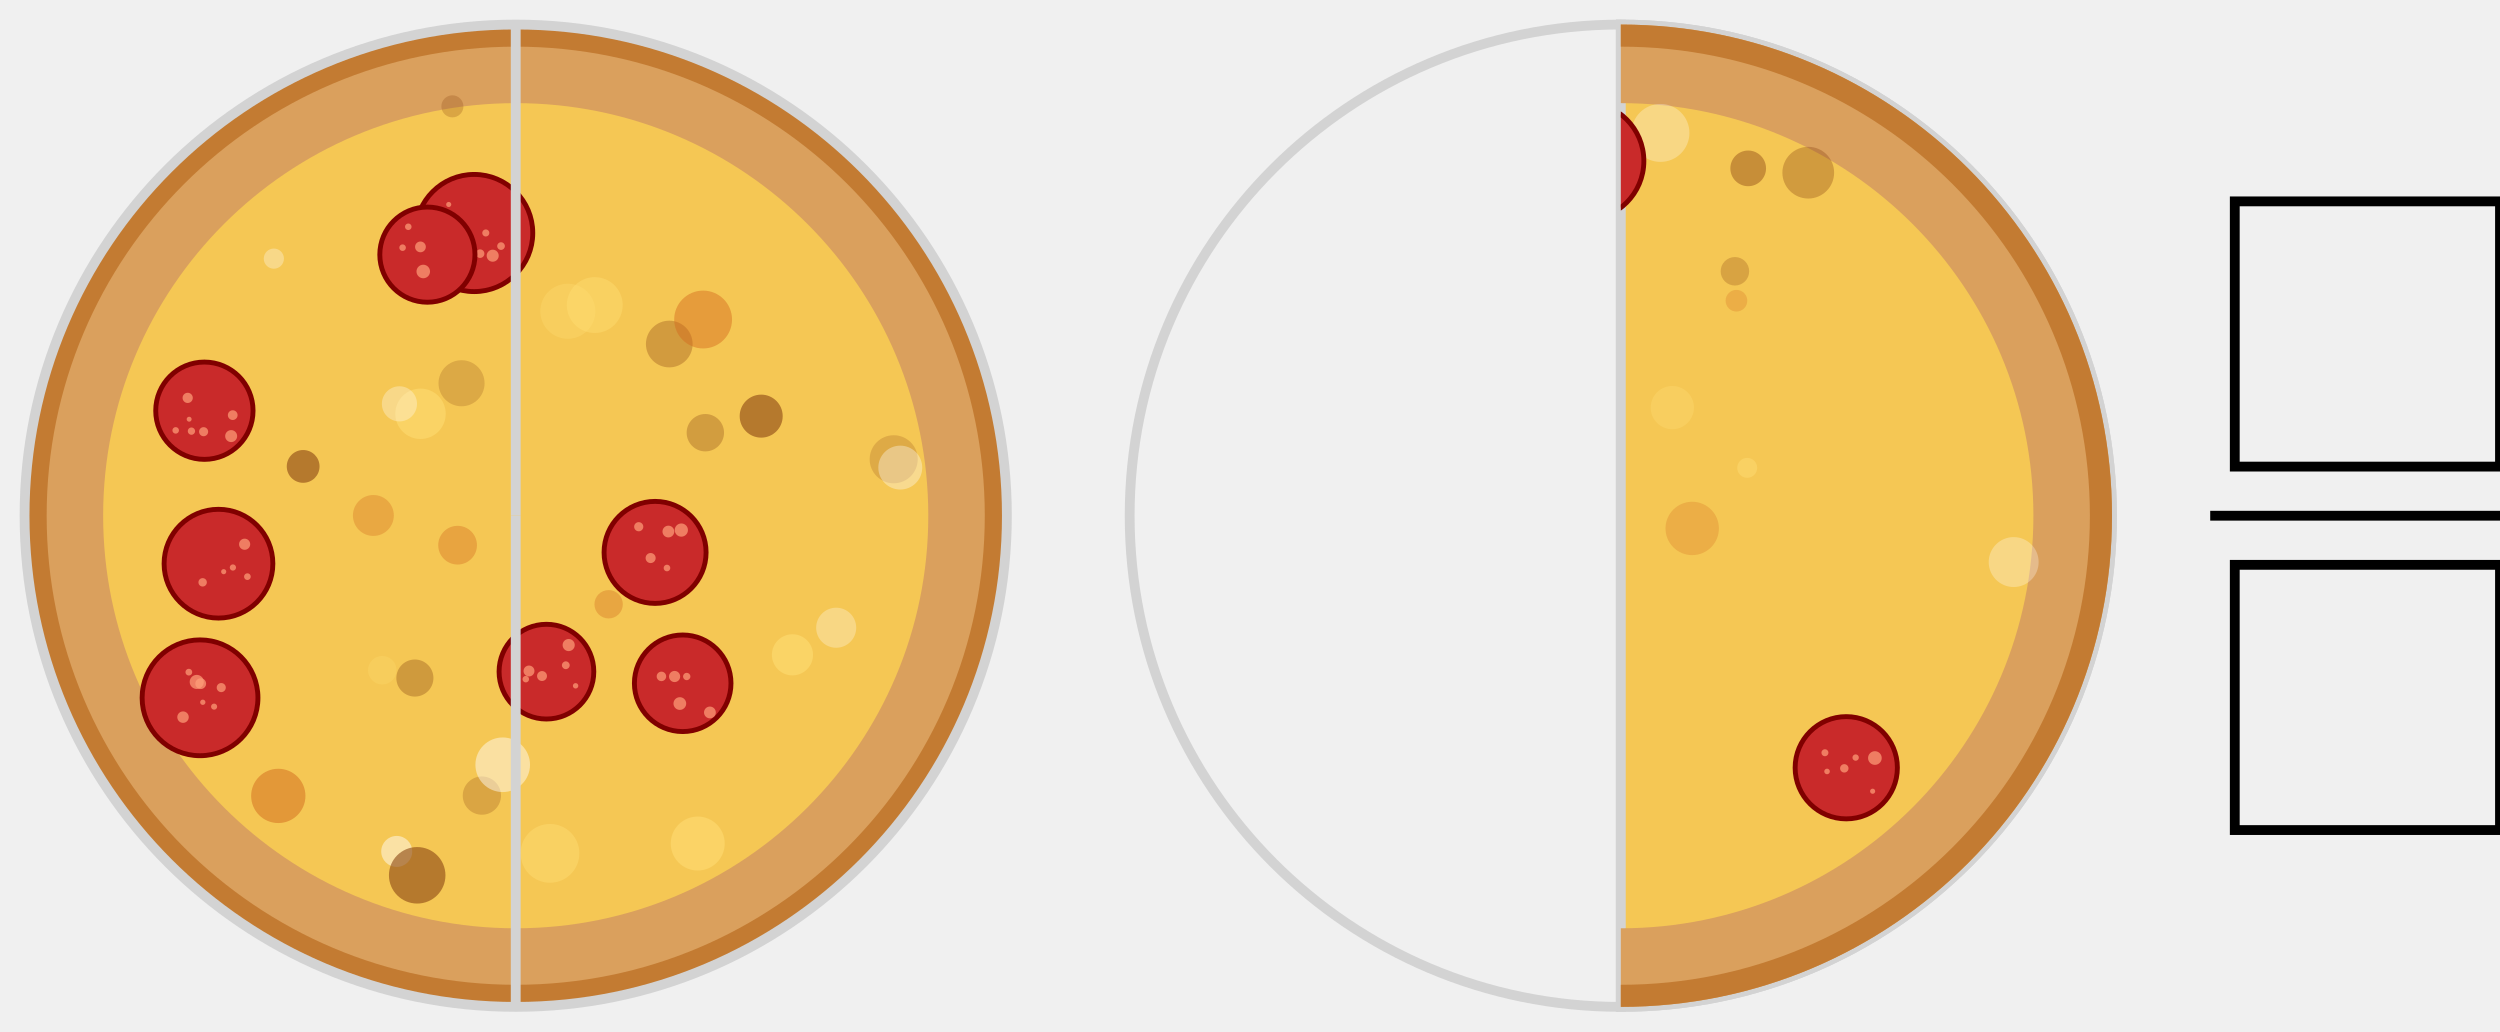
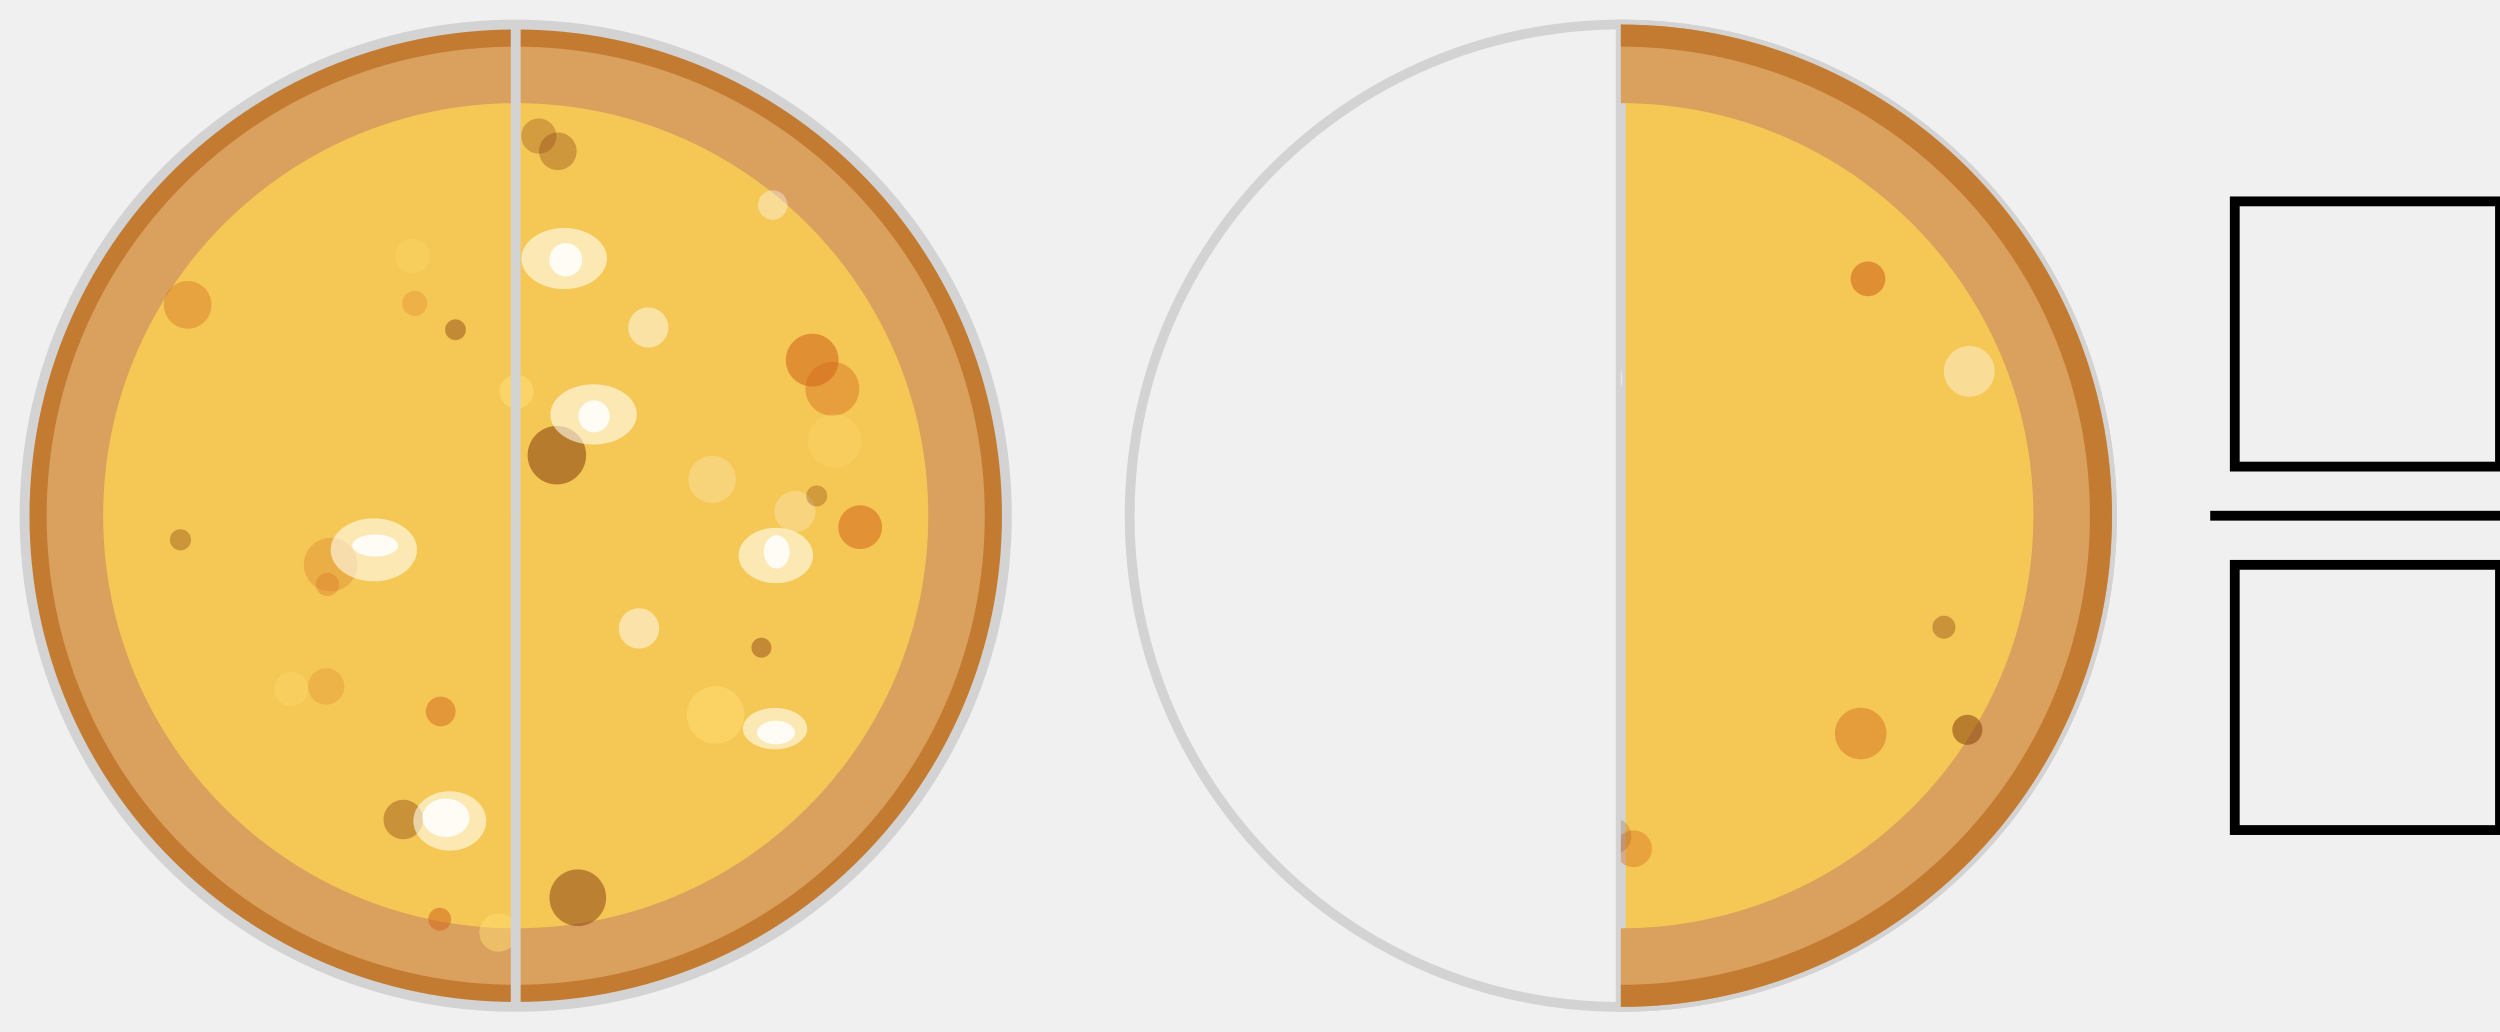
<svg xmlns="http://www.w3.org/2000/svg" xmlns:xlink="http://www.w3.org/1999/xlink" width="509.0" height="210.0">
  <svg x="0.0" y="0.0" width="210.0" height="210.0" viewBox="0 0 210 210">
    <defs>
-       <clipPath id="clip-4500141504-4441750608">
+       <clipPath id="clip-4553569728-4495672528">
        <circle cx="105.0" cy="105.0" r="100" fill="none" />
      </clipPath>
    </defs>
    <g>
      <circle cx="105.0" cy="105.0" r="100" fill="#F5C754" />
-       <use xlink:href="#clip-4500141504-4441750608" />
-       <g clip-path="url(#clip-4500141504-4441750608)">
+       <use xlink:href="#clip-4553569728-4495672528" />
+       <g clip-path="url(#clip-4553569728-4495672528)">
        <circle cx="105.0" cy="105.0" r="92" stroke="#DAA05D" stroke-width="16" fill="none" />
        <circle cx="105.0" cy="105.0" r="98" stroke="#C37B32" stroke-width="5" fill="none" />
-         <circle cx="56.66" cy="162.047" r="5.528" fill="#D2691E" fill-opacity="0.493" />
-         <circle cx="142.059" cy="171.744" r="5.497" fill="#FFDE75" fill-opacity="0.551" />
-         <circle cx="77.827" cy="136.455" r="2.904" fill="#FFDE75" fill-opacity="0.234" />
-         <circle cx="55.756" cy="52.657" r="2.054" fill="#FFFFFF" fill-opacity="0.306" />
-         <circle cx="84.471" cy="138.049" r="3.775" fill="#8B4513" fill-opacity="0.348" />
-         <circle cx="98.111" cy="161.984" r="3.895" fill="#8B4513" fill-opacity="0.257" />
-         <circle cx="111.976" cy="173.743" r="5.979" fill="#FFDE75" fill-opacity="0.448" />
-         <circle cx="85.619" cy="84.249" r="5.131" fill="#FFDE75" fill-opacity="0.519" />
-         <circle cx="143.606" cy="88.099" r="3.806" fill="#8B4513" fill-opacity="0.322" />
-         <circle cx="181.959" cy="93.509" r="4.896" fill="#8B4513" fill-opacity="0.215" />
-         <circle cx="170.247" cy="127.806" r="4.077" fill="#FFFFFF" fill-opacity="0.282" />
-         <circle cx="139.022" cy="138.634" r="4.532" fill="#8B4513" fill-opacity="0.476" />
-         <circle cx="61.722" cy="94.962" r="3.337" fill="#8B4513" fill-opacity="0.599" />
-         <circle cx="81.327" cy="82.223" r="3.576" fill="#FFFFFF" fill-opacity="0.308" />
-         <circle cx="76.02" cy="104.95" r="4.166" fill="#D2691E" fill-opacity="0.327" />
-         <circle cx="123.917" cy="123.028" r="2.89" fill="#D2691E" fill-opacity="0.346" />
-         <circle cx="183.297" cy="95.203" r="4.469" fill="#FFFFFF" fill-opacity="0.344" />
-         <circle cx="93.97" cy="78.031" r="4.69" fill="#8B4513" fill-opacity="0.231" />
-         <circle cx="121.094" cy="62.11" r="5.685" fill="#FFDE75" fill-opacity="0.422" />
-         <circle cx="80.772" cy="173.349" r="3.155" fill="#FFFFFF" fill-opacity="0.467" />
-         <circle cx="93.165" cy="111" r="3.942" fill="#D2691E" fill-opacity="0.373" />
-         <circle cx="94.896" cy="50.805" r="5.827" fill="#FFDE75" fill-opacity="0.499" />
-         <circle cx="136.265" cy="70.043" r="4.756" fill="#8B4513" fill-opacity="0.331" />
-         <circle cx="161.344" cy="133.323" r="4.188" fill="#FFDE75" fill-opacity="0.531" />
-         <circle cx="92.106" cy="21.651" r="2.247" fill="#8B4513" fill-opacity="0.256" />
-         <circle cx="115.609" cy="63.369" r="5.601" fill="#FFDE75" fill-opacity="0.312" />
-         <circle cx="84.94" cy="178.212" r="5.754" fill="#8B4513" fill-opacity="0.594" />
-         <circle cx="102.353" cy="155.706" r="5.559" fill="#FFFFFF" fill-opacity="0.452" />
-         <circle cx="154.978" cy="84.725" r="4.379" fill="#8B4513" fill-opacity="0.599" />
-         <circle cx="143.153" cy="65.056" r="5.891" fill="#D2691E" fill-opacity="0.456" />
-         <circle cx="41.613" cy="83.621" r="9.906" fill="#C92A2A" stroke="#800000" stroke-width="1" />
-         <circle cx="47.382" cy="84.521" r="0.991" fill="#FFA07A" fill-opacity="0.7" />
-         <circle cx="41.455" cy="87.893" r="0.926" fill="#FFA07A" fill-opacity="0.7" />
-         <circle cx="47.063" cy="88.79" r="1.221" fill="#FFA07A" fill-opacity="0.7" />
-         <circle cx="38.511" cy="85.353" r="0.506" fill="#FFA07A" fill-opacity="0.7" />
-         <circle cx="35.771" cy="87.625" r="0.668" fill="#FFA07A" fill-opacity="0.7" />
-         <circle cx="38.976" cy="87.775" r="0.747" fill="#FFA07A" fill-opacity="0.7" />
-         <circle cx="38.213" cy="81.009" r="1.042" fill="#FFA07A" fill-opacity="0.7" />
-         <circle cx="96.542" cy="47.441" r="11.926" fill="#C92A2A" stroke="#800000" stroke-width="1" />
-         <circle cx="102.009" cy="50.104" r="0.782" fill="#FFA07A" fill-opacity="0.7" />
-         <circle cx="91.357" cy="41.633" r="0.522" fill="#FFA07A" fill-opacity="0.7" />
-         <circle cx="98.907" cy="47.431" r="0.724" fill="#FFA07A" fill-opacity="0.7" />
-         <circle cx="100.314" cy="52.061" r="1.227" fill="#FFA07A" fill-opacity="0.7" />
-         <circle cx="93.921" cy="46.235" r="1.096" fill="#FFA07A" fill-opacity="0.7" />
-         <circle cx="97.748" cy="51.642" r="0.872" fill="#FFA07A" fill-opacity="0.7" />
-         <circle cx="44.481" cy="114.767" r="11.071" fill="#C92A2A" stroke="#800000" stroke-width="1" />
-         <circle cx="49.806" cy="110.806" r="1.136" fill="#FFA07A" fill-opacity="0.7" />
-         <circle cx="41.258" cy="118.562" r="0.857" fill="#FFA07A" fill-opacity="0.7" />
-         <circle cx="45.543" cy="116.393" r="0.525" fill="#FFA07A" fill-opacity="0.7" />
-         <circle cx="47.419" cy="115.546" r="0.639" fill="#FFA07A" fill-opacity="0.7" />
-         <circle cx="50.371" cy="117.406" r="0.685" fill="#FFA07A" fill-opacity="0.7" />
-         <circle cx="40.726" cy="142.073" r="11.79" fill="#C92A2A" stroke="#800000" stroke-width="1" />
-         <circle cx="43.592" cy="143.872" r="0.621" fill="#FFA07A" fill-opacity="0.7" />
-         <circle cx="40.057" cy="138.839" r="1.437" fill="#FFA07A" fill-opacity="0.7" />
-         <circle cx="45.047" cy="139.992" r="0.927" fill="#FFA07A" fill-opacity="0.7" />
-         <circle cx="41.288" cy="142.981" r="0.541" fill="#FFA07A" fill-opacity="0.7" />
-         <circle cx="38.448" cy="136.852" r="0.691" fill="#FFA07A" fill-opacity="0.7" />
-         <circle cx="40.868" cy="139.196" r="1.096" fill="#FFA07A" fill-opacity="0.7" />
-         <circle cx="37.264" cy="146.01" r="1.168" fill="#FFA07A" fill-opacity="0.7" />
-         <circle cx="111.254" cy="136.75" r="9.642" fill="#C92A2A" stroke="#800000" stroke-width="1" />
-         <circle cx="110.355" cy="137.64" r="1.012" fill="#FFA07A" fill-opacity="0.7" />
-         <circle cx="107.053" cy="138.279" r="0.666" fill="#FFA07A" fill-opacity="0.7" />
-         <circle cx="107.704" cy="136.615" r="1.112" fill="#FFA07A" fill-opacity="0.7" />
-         <circle cx="117.192" cy="139.632" r="0.554" fill="#FFA07A" fill-opacity="0.7" />
-         <circle cx="115.784" cy="131.332" r="1.237" fill="#FFA07A" fill-opacity="0.7" />
-         <circle cx="115.198" cy="135.444" r="0.794" fill="#FFA07A" fill-opacity="0.7" />
-         <circle cx="138.996" cy="139.115" r="9.832" fill="#C92A2A" stroke="#800000" stroke-width="1" />
-         <circle cx="139.815" cy="137.734" r="0.75" fill="#FFA07A" fill-opacity="0.7" />
-         <circle cx="137.347" cy="137.736" r="1.137" fill="#FFA07A" fill-opacity="0.7" />
-         <circle cx="134.666" cy="137.714" r="0.967" fill="#FFA07A" fill-opacity="0.7" />
-         <circle cx="138.414" cy="143.242" r="1.296" fill="#FFA07A" fill-opacity="0.7" />
-         <circle cx="144.538" cy="145.055" r="1.201" fill="#FFA07A" fill-opacity="0.7" />
-         <circle cx="133.373" cy="112.469" r="10.385" fill="#C92A2A" stroke="#800000" stroke-width="1" />
-         <circle cx="135.794" cy="115.647" r="0.677" fill="#FFA07A" fill-opacity="0.7" />
-         <circle cx="132.468" cy="113.618" r="1.025" fill="#FFA07A" fill-opacity="0.7" />
-         <circle cx="138.718" cy="107.922" r="1.346" fill="#FFA07A" fill-opacity="0.7" />
-         <circle cx="136.08" cy="108.224" r="1.199" fill="#FFA07A" fill-opacity="0.7" />
-         <circle cx="130.044" cy="107.241" r="0.933" fill="#FFA07A" fill-opacity="0.7" />
-         <circle cx="87.018" cy="51.844" r="9.688" fill="#C92A2A" stroke="#800000" stroke-width="1" />
-         <circle cx="86.176" cy="55.276" r="1.379" fill="#FFA07A" fill-opacity="0.7" />
-         <circle cx="81.968" cy="50.426" r="0.671" fill="#FFA07A" fill-opacity="0.7" />
-         <circle cx="85.603" cy="50.267" r="1.097" fill="#FFA07A" fill-opacity="0.7" />
-         <circle cx="83.127" cy="46.172" r="0.669" fill="#FFA07A" fill-opacity="0.7" />
+         <circle cx="130.092" cy="127.95" r="4.106" fill="#FFFFFF" fill-opacity="0.489" />
+         <circle cx="165.36" cy="73.317" r="5.375" fill="#D2691E" fill-opacity="0.592" />
+         <circle cx="82.106" cy="166.852" r="4.022" fill="#8B4513" fill-opacity="0.414" />
+         <circle cx="84.037" cy="52.151" r="3.551" fill="#FFDE75" fill-opacity="0.225" />
+         <circle cx="36.738" cy="109.905" r="2.156" fill="#8B4513" fill-opacity="0.39" />
+         <circle cx="66.665" cy="119.017" r="2.367" fill="#D2691E" fill-opacity="0.294" />
+         <circle cx="59.266" cy="140.293" r="3.448" fill="#FFDE75" fill-opacity="0.333" />
+         <circle cx="157.325" cy="41.745" r="3.002" fill="#FFFFFF" fill-opacity="0.369" />
+         <circle cx="67.316" cy="114.958" r="5.456" fill="#D2691E" fill-opacity="0.27" />
+         <circle cx="113.377" cy="92.679" r="5.959" fill="#8B4513" fill-opacity="0.584" />
+         <circle cx="161.857" cy="104.139" r="4.183" fill="#FFFFFF" fill-opacity="0.241" />
+         <circle cx="155.029" cy="131.87" r="2.039" fill="#8B4513" fill-opacity="0.475" />
+         <circle cx="92.741" cy="67.136" r="2.116" fill="#8B4513" fill-opacity="0.465" />
+         <circle cx="66.41" cy="139.767" r="3.698" fill="#D2691E" fill-opacity="0.211" />
+         <circle cx="101.48" cy="189.88" r="3.89" fill="#FFDE75" fill-opacity="0.487" />
+         <circle cx="166.286" cy="100.975" r="2.138" fill="#8B4513" fill-opacity="0.34" />
+         <circle cx="109.698" cy="27.708" r="3.579" fill="#8B4513" fill-opacity="0.327" />
+         <circle cx="169.463" cy="79.155" r="5.49" fill="#D2691E" fill-opacity="0.425" />
+         <circle cx="105.151" cy="79.737" r="3.464" fill="#FFDE75" fill-opacity="0.539" />
+         <circle cx="131.996" cy="66.676" r="4.082" fill="#FFFFFF" fill-opacity="0.474" />
+         <circle cx="89.726" cy="144.855" r="3.03" fill="#D2691E" fill-opacity="0.504" />
+         <circle cx="117.641" cy="182.776" r="5.767" fill="#8B4513" fill-opacity="0.541" />
+         <circle cx="145.701" cy="145.577" r="5.861" fill="#FFDE75" fill-opacity="0.496" />
+         <circle cx="169.908" cy="89.801" r="5.441" fill="#FFDE75" fill-opacity="0.293" />
+         <circle cx="84.433" cy="61.771" r="2.564" fill="#D2691E" fill-opacity="0.233" />
+         <circle cx="175.132" cy="107.335" r="4.451" fill="#D2691E" fill-opacity="0.562" />
+         <circle cx="113.577" cy="30.799" r="3.83" fill="#8B4513" fill-opacity="0.371" />
+         <circle cx="144.989" cy="97.598" r="4.821" fill="#FFFFFF" fill-opacity="0.22" />
+         <circle cx="38.213" cy="62.064" r="4.851" fill="#D2691E" fill-opacity="0.384" />
+         <circle cx="89.525" cy="187.152" r="2.333" fill="#D2691E" fill-opacity="0.55" />
+         <ellipse cx="91.573" cy="167.139" rx="7.414" ry="6.045" fill="#FFFDF0" fill-opacity="0.6" />
+         <ellipse cx="90.796" cy="166.496" rx="4.775" ry="3.923" fill="#FFFFFF" fill-opacity="0.85" />
+         <ellipse cx="157.794" cy="148.349" rx="6.545" ry="4.219" fill="#FFFDF0" fill-opacity="0.6" />
+         <ellipse cx="157.983" cy="149.148" rx="3.868" ry="2.403" fill="#FFFFFF" fill-opacity="0.85" />
+         <ellipse cx="120.855" cy="84.376" rx="8.807" ry="6.138" fill="#FFFDF0" fill-opacity="0.6" />
+         <ellipse cx="120.944" cy="84.767" rx="3.181" ry="3.272" fill="#FFFFFF" fill-opacity="0.85" />
+         <ellipse cx="114.863" cy="52.64" rx="8.705" ry="6.224" fill="#FFFDF0" fill-opacity="0.6" />
+         <ellipse cx="115.202" cy="52.884" rx="3.345" ry="3.39" fill="#FFFFFF" fill-opacity="0.85" />
+         <ellipse cx="157.966" cy="113.103" rx="7.582" ry="5.64" fill="#FFFDF0" fill-opacity="0.6" />
+         <ellipse cx="158.136" cy="112.36" rx="2.634" ry="3.39" fill="#FFFFFF" fill-opacity="0.85" />
+         <ellipse cx="76.112" cy="111.947" rx="8.792" ry="6.421" fill="#FFFDF0" fill-opacity="0.6" />
+         <ellipse cx="76.4" cy="111.06" rx="4.669" ry="2.26" fill="#FFFFFF" fill-opacity="0.85" />
      </g>
      <path d="M105.0,105.0 L105.0,5.0" stroke="lightgray" stroke-width="2" />
      <path d="M105.0,105.0 L105.0,205.0" stroke="lightgray" stroke-width="2" />
      <circle cx="105.0" cy="105.0" r="100" fill="none" stroke="lightgray" stroke-width="2" />
    </g>
  </svg>
  <svg x="225.0" y="0.0" width="284.0" height="210.0" viewBox="0 0 284.0 210">
    <defs>
-       <clipPath id="clip-4497531408-4511431632">
+       <clipPath id="clip-4550959632-4495173840">
        <path d="M105.0,105.0 L105.0,5.0 A100,100,0,0,1,105.0,205.0 Z" fill="none" />
      </clipPath>
    </defs>
    <g>
      <path d="M105.0,105.0 L105.0,5.0 A100,100,0,0,1,105.0,205.0 Z" fill="none" stroke="lightgray" stroke-width="2" />
      <path d="M105.0,105.0 L105.0,205.0 A100,100,0,0,1,105,5.0 Z" fill="none" stroke="lightgray" stroke-width="2" />
      <path d="M105.0,105.0 L105.0,5.0 A100,100,0,0,1,105.0,205.0 Z" fill="#F5C754" stroke="lightgray" stroke-width="2" />
-       <use xlink:href="#clip-4497531408-4511431632" />
-       <g clip-path="url(#clip-4497531408-4511431632)">
+       <use xlink:href="#clip-4550959632-4495173840" />
+       <g clip-path="url(#clip-4550959632-4495173840)">
        <circle cx="105.0" cy="105.0" r="92" stroke="#DAA05D" stroke-width="16" fill="none" />
        <circle cx="105.0" cy="105.0" r="98" stroke="#C37B32" stroke-width="5" fill="none" />
-         <circle cx="143.162" cy="35.158" r="5.266" fill="#8B4513" fill-opacity="0.339" />
-         <circle cx="130.932" cy="34.28" r="3.631" fill="#8B4513" fill-opacity="0.433" />
-         <circle cx="67.317" cy="160.651" r="3.885" fill="#FFFFFF" fill-opacity="0.394" />
-         <circle cx="78.657" cy="52.139" r="5.353" fill="#FFDE75" fill-opacity="0.358" />
-         <circle cx="130.731" cy="95.254" r="2.031" fill="#FFDE75" fill-opacity="0.444" />
-         <circle cx="87.789" cy="27.566" r="2.329" fill="#FFDE75" fill-opacity="0.428" />
-         <circle cx="115.483" cy="82.987" r="4.4" fill="#FFDE75" fill-opacity="0.325" />
-         <circle cx="128.23" cy="55.234" r="2.902" fill="#8B4513" fill-opacity="0.272" />
-         <circle cx="82.398" cy="31.384" r="4.15" fill="#FFDE75" fill-opacity="0.263" />
-         <circle cx="184.983" cy="114.436" r="5.082" fill="#FFFFFF" fill-opacity="0.287" />
-         <circle cx="101.594" cy="80.95" r="2.653" fill="#FFDE75" fill-opacity="0.417" />
-         <circle cx="113.07" cy="27.064" r="5.898" fill="#FFFFFF" fill-opacity="0.284" />
-         <circle cx="128.539" cy="61.226" r="2.209" fill="#D2691E" fill-opacity="0.255" />
-         <circle cx="41.661" cy="67.176" r="3.072" fill="#D2691E" fill-opacity="0.438" />
-         <circle cx="119.534" cy="107.591" r="5.435" fill="#D2691E" fill-opacity="0.256" />
-         <circle cx="30.43" cy="117.617" r="10.326" fill="#C92A2A" stroke="#800000" stroke-width="1" />
-         <circle cx="32.923" cy="121.371" r="0.741" fill="#FFA07A" fill-opacity="0.7" />
-         <circle cx="33.338" cy="120.346" r="1.319" fill="#FFA07A" fill-opacity="0.7" />
-         <circle cx="27.834" cy="111.878" r="1.146" fill="#FFA07A" fill-opacity="0.7" />
-         <circle cx="97.726" cy="32.782" r="11.961" fill="#C92A2A" stroke="#800000" stroke-width="1" />
-         <circle cx="94.386" cy="32.644" r="1.086" fill="#FFA07A" fill-opacity="0.7" />
-         <circle cx="98.433" cy="34.715" r="0.909" fill="#FFA07A" fill-opacity="0.7" />
-         <circle cx="95.604" cy="37.405" r="0.608" fill="#FFA07A" fill-opacity="0.7" />
-         <circle cx="92.128" cy="30.247" r="0.611" fill="#FFA07A" fill-opacity="0.7" />
-         <circle cx="73.717" cy="138.678" r="9.66" fill="#C92A2A" stroke="#800000" stroke-width="1" />
-         <circle cx="77.872" cy="133.111" r="1.437" fill="#FFA07A" fill-opacity="0.7" />
-         <circle cx="73.708" cy="138.331" r="0.817" fill="#FFA07A" fill-opacity="0.7" />
-         <circle cx="72.362" cy="139.766" r="1.074" fill="#FFA07A" fill-opacity="0.7" />
-         <circle cx="75.691" cy="140.147" r="0.974" fill="#FFA07A" fill-opacity="0.7" />
-         <circle cx="77.852" cy="134.33" r="0.701" fill="#FFA07A" fill-opacity="0.7" />
-         <circle cx="74.288" cy="143.206" r="0.939" fill="#FFA07A" fill-opacity="0.7" />
-         <circle cx="150.898" cy="156.313" r="10.408" fill="#C92A2A" stroke="#800000" stroke-width="1" />
-         <circle cx="150.498" cy="156.436" r="0.857" fill="#FFA07A" fill-opacity="0.7" />
-         <circle cx="146.988" cy="157.067" r="0.57" fill="#FFA07A" fill-opacity="0.7" />
-         <circle cx="156.729" cy="154.335" r="1.393" fill="#FFA07A" fill-opacity="0.7" />
-         <circle cx="156.269" cy="161.096" r="0.524" fill="#FFA07A" fill-opacity="0.7" />
-         <circle cx="146.557" cy="153.257" r="0.716" fill="#FFA07A" fill-opacity="0.7" />
-         <circle cx="152.811" cy="154.24" r="0.651" fill="#FFA07A" fill-opacity="0.7" />
+         <circle cx="75.067" cy="133.764" r="4.762" fill="#8B4513" fill-opacity="0.554" />
+         <circle cx="87.318" cy="165.414" r="2.309" fill="#FFDE75" fill-opacity="0.306" />
+         <circle cx="70.121" cy="100.367" r="5.814" fill="#FFDE75" fill-opacity="0.566" />
+         <circle cx="175.95" cy="75.609" r="5.169" fill="#FFFFFF" fill-opacity="0.392" />
+         <circle cx="90.402" cy="54.407" r="3.458" fill="#8B4513" fill-opacity="0.582" />
+         <circle cx="153.839" cy="149.341" r="5.252" fill="#D2691E" fill-opacity="0.448" />
+         <circle cx="107.598" cy="172.8" r="3.737" fill="#D2691E" fill-opacity="0.376" />
+         <circle cx="44.489" cy="139.287" r="4.204" fill="#D2691E" fill-opacity="0.405" />
+         <circle cx="43.335" cy="83.341" r="3.43" fill="#D2691E" fill-opacity="0.443" />
+         <circle cx="99.318" cy="77.003" r="5.996" fill="#FFFFFF" fill-opacity="0.481" />
+         <circle cx="71.942" cy="126.791" r="4.452" fill="#FFFFFF" fill-opacity="0.324" />
+         <circle cx="155.321" cy="56.773" r="3.531" fill="#D2691E" fill-opacity="0.596" />
+         <circle cx="103.462" cy="170.246" r="3.684" fill="#8B4513" fill-opacity="0.214" />
+         <circle cx="170.781" cy="127.702" r="2.346" fill="#8B4513" fill-opacity="0.401" />
+         <circle cx="175.547" cy="148.595" r="3.061" fill="#8B4513" fill-opacity="0.57" />
+         <ellipse cx="40.054" cy="118.45" rx="9.829" ry="8.643" fill="#FFFDF0" fill-opacity="0.6" />
+         <ellipse cx="40.594" cy="118.895" rx="3.833" ry="3.814" fill="#FFFFFF" fill-opacity="0.85" />
+         <ellipse cx="60.621" cy="103.278" rx="7.048" ry="8.113" fill="#FFFDF0" fill-opacity="0.6" />
+         <ellipse cx="61.298" cy="102.39" rx="4.922" ry="2.229" fill="#FFFFFF" fill-opacity="0.85" />
+         <ellipse cx="40.271" cy="54.889" rx="7.275" ry="8.02" fill="#FFFDF0" fill-opacity="0.6" />
+         <ellipse cx="39.478" cy="54.057" rx="3.067" ry="2.436" fill="#FFFFFF" fill-opacity="0.85" />
      </g>
      <rect x="230.0" y="41.0" width="54.0" height="54.0" fill="none" stroke="black" stroke-width="2" />
      <rect x="230.0" y="115.0" width="54.0" height="54.0" fill="none" stroke="black" stroke-width="2" />
      <path d="M225.0,105.0 L289.0,105.0" stroke="black" stroke-width="2" />
    </g>
  </svg>
</svg>
